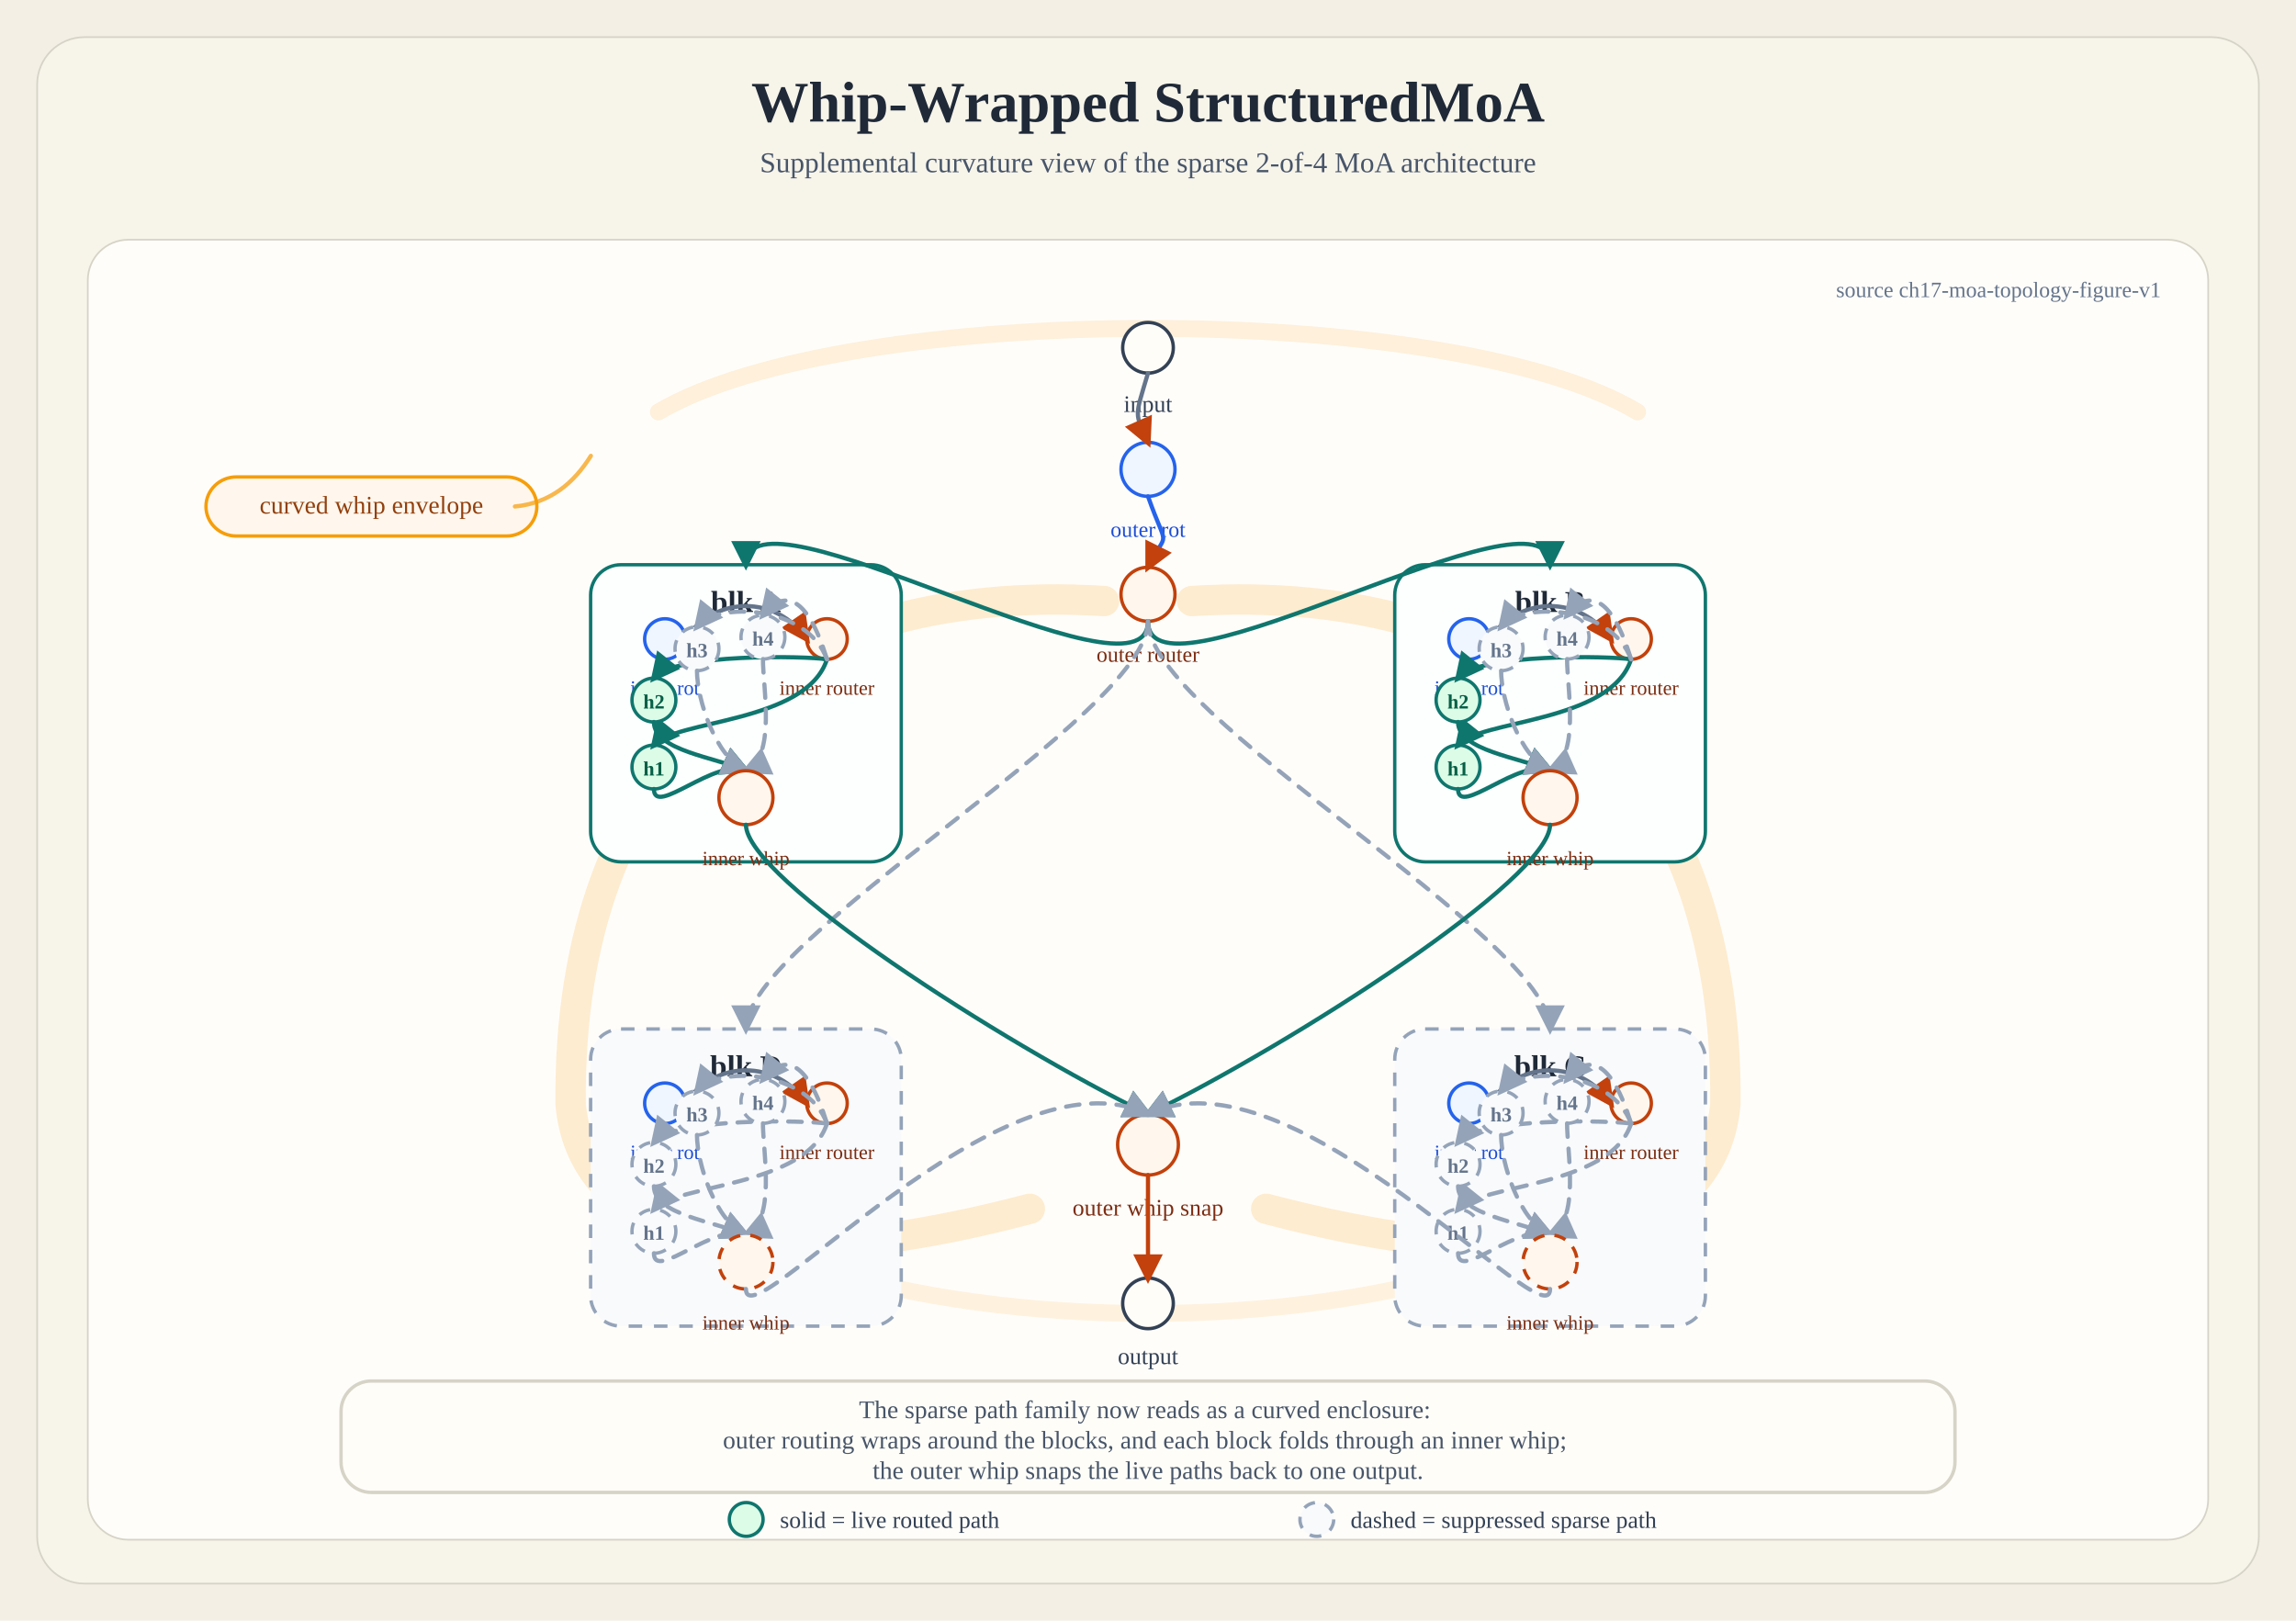
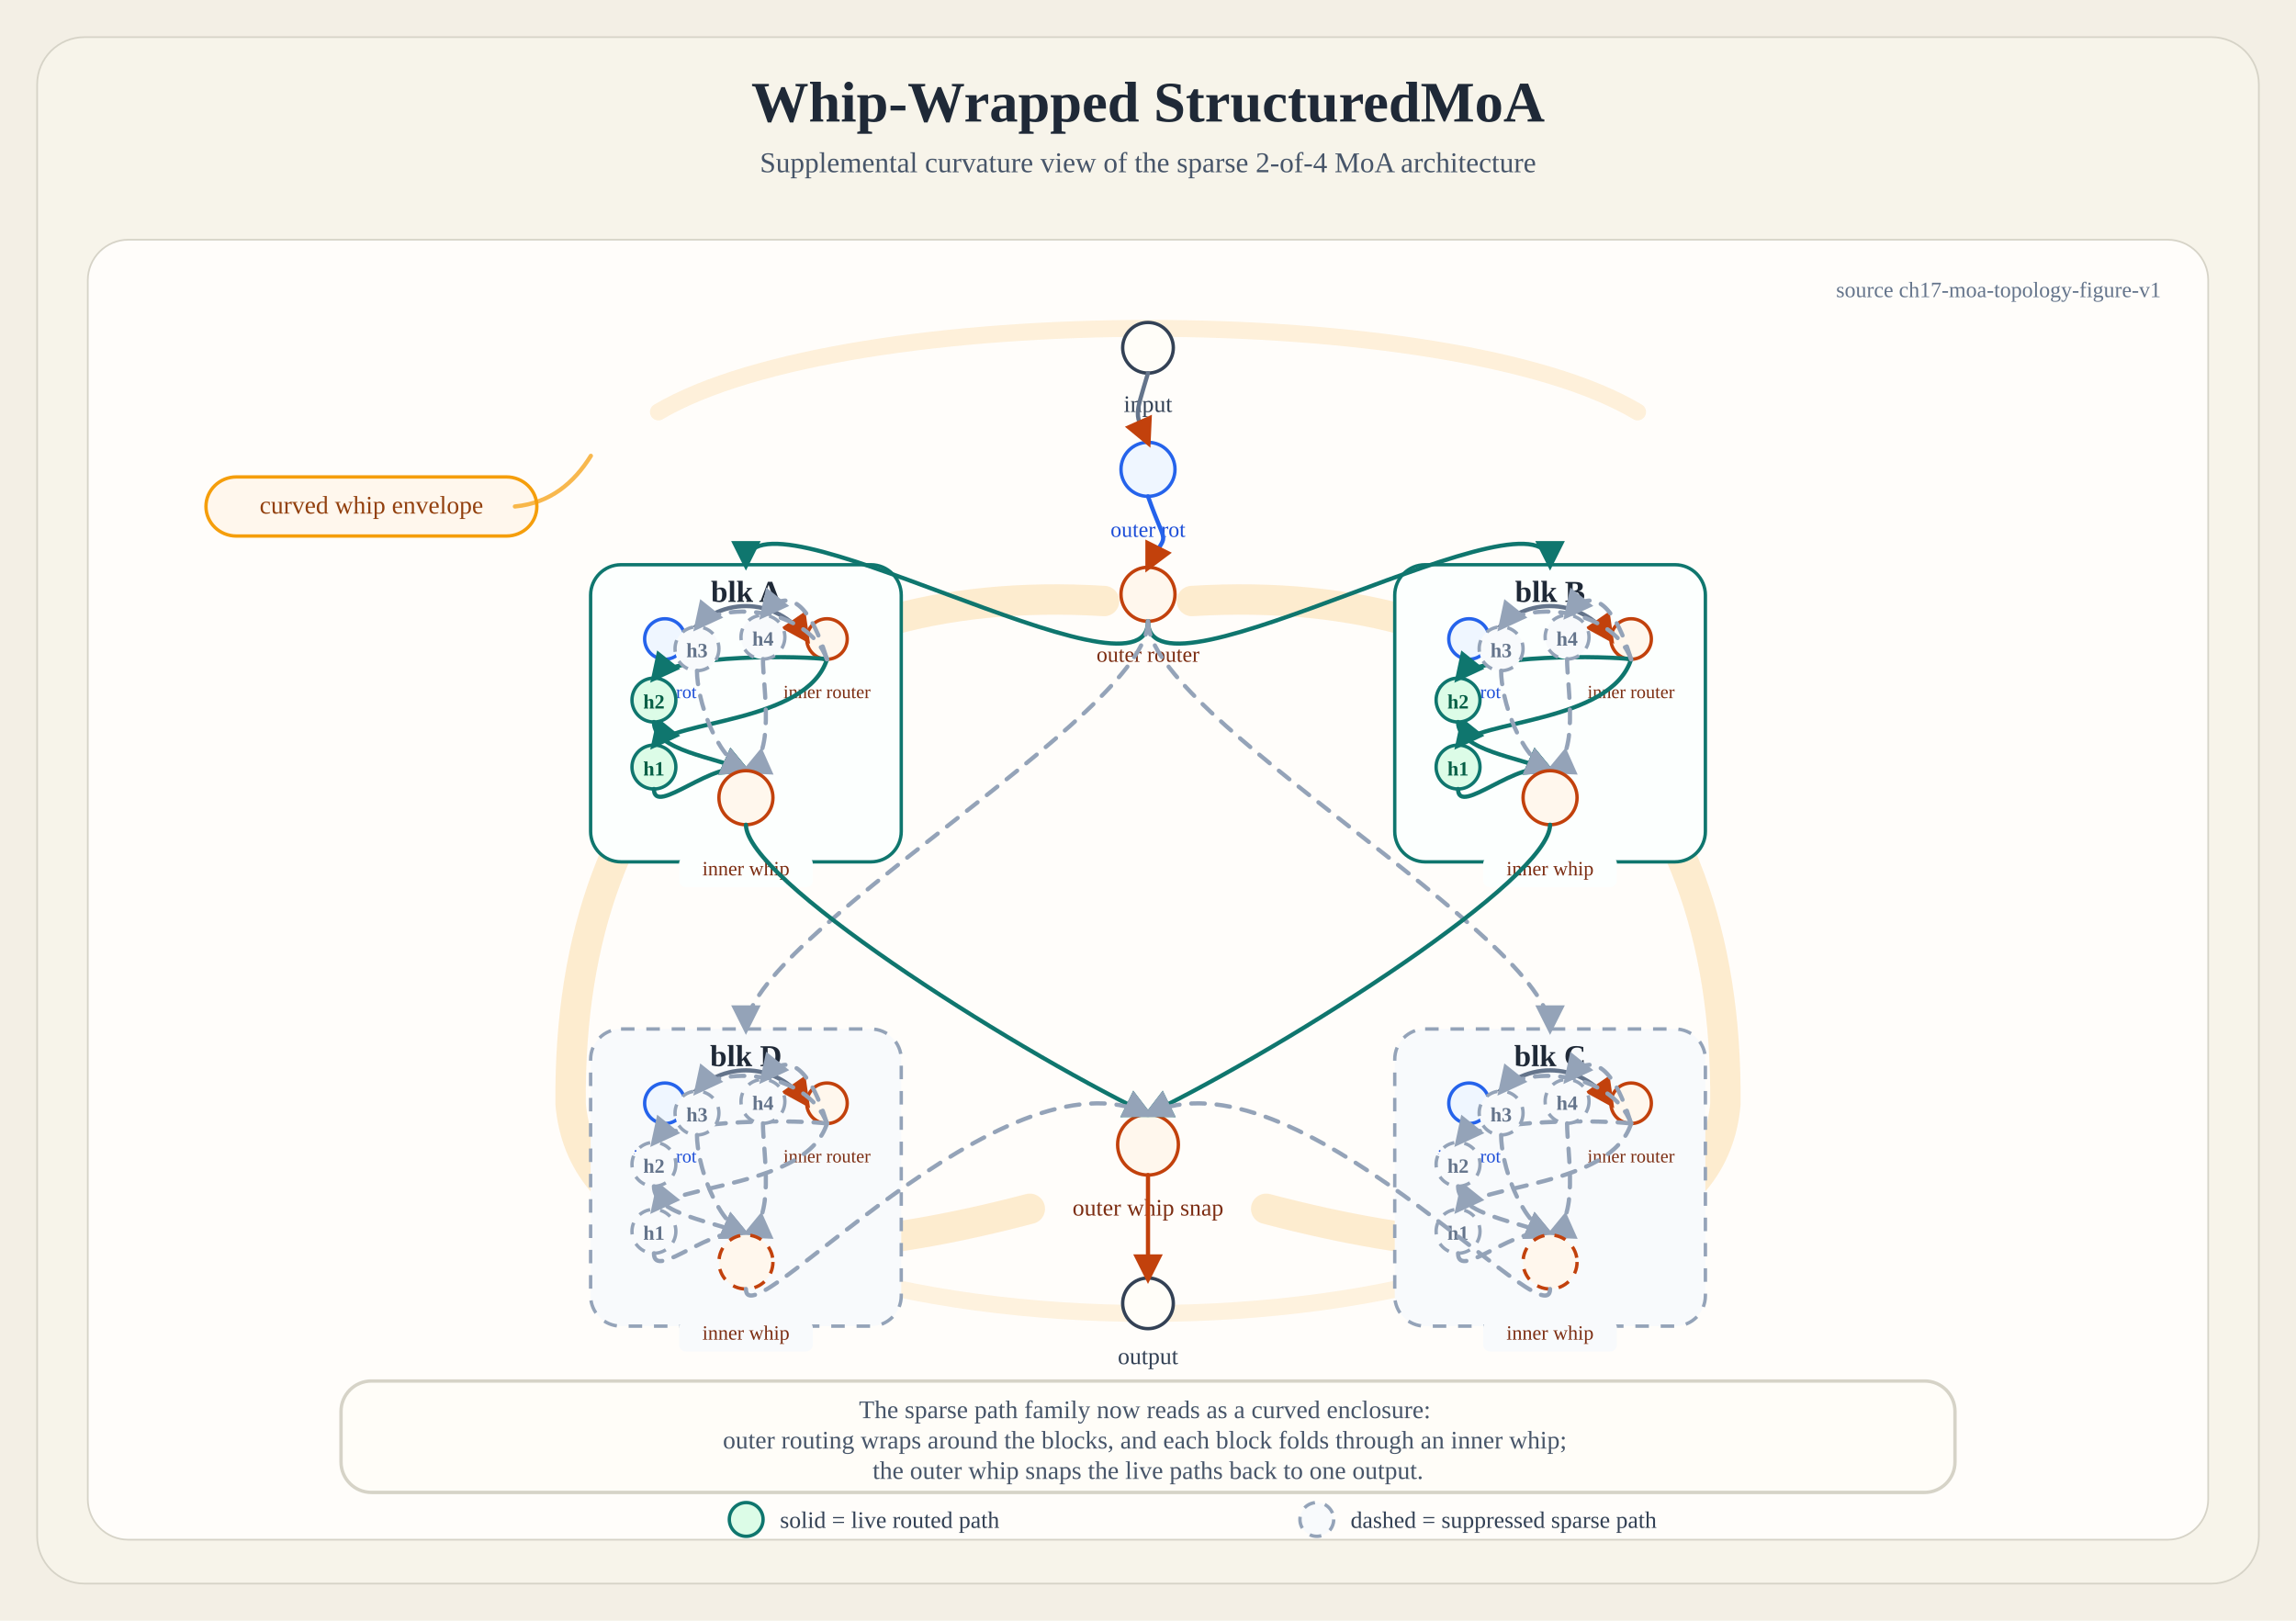
<svg xmlns="http://www.w3.org/2000/svg" width="1360" height="960" viewBox="0 0 1360 960" role="img" aria-labelledby="title desc">
  <defs>
    <marker id="arrow-active" viewBox="0 0 10 10" refX="8" refY="5" markerWidth="7" markerHeight="7" orient="auto-start-reverse">
      <path d="M 0 0 L 10 5 L 0 10 z" fill="#0f766e" />
    </marker>
    <marker id="arrow-suppressed" viewBox="0 0 10 10" refX="8" refY="5" markerWidth="7" markerHeight="7" orient="auto-start-reverse">
      <path d="M 0 0 L 10 5 L 0 10 z" fill="#94a3b8" />
    </marker>
    <marker id="arrow-guide" viewBox="0 0 10 10" refX="8" refY="5" markerWidth="7" markerHeight="7" orient="auto-start-reverse">
      <path d="M 0 0 L 10 5 L 0 10 z" fill="#c2410c" />
    </marker>
  </defs>
  <rect width="1360" height="960" fill="#f3efe5" />
  <rect x="22" y="22" width="1316" height="916" rx="28" fill="#f7f4ea" stroke="#d6d3c7" />
  <rect x="52" y="142" width="1256" height="770" rx="24" fill="#fffdfa" stroke="#d6d3c7" />
  <text x="680" y="72" text-anchor="middle" font-family="Georgia, Times New Roman, serif" font-size="34" font-weight="700" fill="#1f2937">Whip-Wrapped StructuredMoA</text>
  <text x="680" y="102" text-anchor="middle" font-family="Georgia, Times New Roman, serif" font-size="17" font-weight="400" fill="#475569">Supplemental curvature view of the sparse 2-of-4 MoA architecture</text>
  <text x="1280" y="176" text-anchor="end" font-family="Georgia, Times New Roman, serif" font-size="13" font-weight="400" fill="#64748b">source ch17-moa-topology-figure-v1</text>
  <path d="M 654 356 C 458 344 336 452 338 654 C 344 722 420 766 610 716" fill="none" stroke="#f59e0b" stroke-width="18" stroke-linecap="round" stroke-linejoin="round" opacity="0.18" />
  <path d="M 706 356 C 902 344 1024 452 1022 654 C 1016 722 940 766 750 716" fill="none" stroke="#f59e0b" stroke-width="18" stroke-linecap="round" stroke-linejoin="round" opacity="0.18" />
  <path d="M 390 244 C 502 178 860 178 970 244" fill="none" stroke="#f59e0b" stroke-width="10" stroke-linecap="round" stroke-linejoin="round" opacity="0.14" />
  <path d="M 356 670 C 452 814 908 814 1004 670" fill="none" stroke="#f59e0b" stroke-width="10" stroke-linecap="round" stroke-linejoin="round" opacity="0.12" />
  <rect x="122" y="282.5" width="196" height="35" rx="18" ry="18" fill="#fff7ed" stroke="#f59e0b" stroke-width="2" />
  <text x="220" y="304.2" text-anchor="middle" font-family="Georgia, Times New Roman, serif" font-size="15" font-weight="400" fill="#92400e">curved whip envelope</text>
  <path d="M 305 300 C 326 298 340 286 350 270" fill="none" stroke="#f59e0b" stroke-width="2.5" stroke-linecap="round" stroke-linejoin="round" opacity="0.72" />
  <circle cx="680" cy="206" r="15" fill="#fffdf8" stroke="#334155" stroke-width="2" />
  <text x="680" y="244" text-anchor="middle" font-family="Georgia, Times New Roman, serif" font-size="14" font-weight="400" fill="#334155">input</text>
  <circle cx="680" cy="278" r="16" fill="#eff6ff" stroke="#2563eb" stroke-width="2" />
  <text x="680" y="318" text-anchor="middle" font-family="Georgia, Times New Roman, serif" font-size="13" font-weight="400" fill="#1d4ed8">outer rot</text>
  <circle cx="680" cy="352" r="16" fill="#fff7ed" stroke="#c2410c" stroke-width="2" />
+   <rect x="632" y="380" width="96" height="20" fill="#fffdfa" rx="4" ry="4" />
  <text x="680" y="392" text-anchor="middle" font-family="Georgia, Times New Roman, serif" font-size="13" font-weight="400" fill="#7c2d12">outer router</text>
  <path d="M 680 221 C 672 248 672 244 680 262" fill="none" stroke="#64748b" stroke-width="2.5" stroke-linecap="round" stroke-linejoin="round" marker-end="url(#arrow-guide)" />
  <path d="M 680 294 C 692 328 692 312 680 336" fill="none" stroke="#2563eb" stroke-width="2.5" stroke-linecap="round" stroke-linejoin="round" marker-end="url(#arrow-guide)" />
  <rect x="349.843" y="334.5" width="184" height="176" rx="18" ry="18" fill="#fcfffe" stroke="#0f766e" stroke-width="2" />
-   <text x="441.843" y="362.5" text-anchor="middle" font-family="Georgia, Times New Roman, serif" font-size="18" font-weight="700" fill="#1f2937">blk A</text>
+   <text x="441.843" y="356.5" text-anchor="middle" font-family="Georgia, Times New Roman, serif" font-size="18" font-weight="700" fill="#1f2937">blk A</text>
  <circle cx="393.843" cy="378.5" r="12" fill="#eff6ff" stroke="#2563eb" stroke-width="2" />
  <circle cx="489.843" cy="378.5" r="12" fill="#fff7ed" stroke="#c2410c" stroke-width="2" />
-   <text x="393.843" y="411.5" text-anchor="middle" font-family="Georgia, Times New Roman, serif" font-size="12" font-weight="400" fill="#1d4ed8">inner rot</text>
-   <text x="489.843" y="411.5" text-anchor="middle" font-family="Georgia, Times New Roman, serif" font-size="12" font-weight="400" fill="#7c2d12">inner router</text>
+   <text x="393.843" y="413.5" text-anchor="middle" font-family="Georgia, Times New Roman, serif" font-size="11" font-weight="400" fill="#1d4ed8">inner rot</text>
+   <text x="489.843" y="413.5" text-anchor="middle" font-family="Georgia, Times New Roman, serif" font-size="11" font-weight="400" fill="#7c2d12">inner router</text>
  <path d="M 405.843 378.5 C 423.843 352.5 459.843 352.5 477.843 378.5" fill="none" stroke="#64748b" stroke-width="2.5" stroke-linecap="round" stroke-linejoin="round" marker-end="url(#arrow-guide)" />
  <circle cx="387.341" cy="454.337" r="13" fill="#dcfce7" stroke="#0f766e" stroke-width="2" />
  <text x="387.341" y="459.337" text-anchor="middle" font-family="Georgia, Times New Roman, serif" font-size="12" font-weight="700" fill="#065f46">h1</text>
  <path d="M 489.843 390.5 C 477.843 428.337 399.341 426.337 387.341 441.337" fill="none" stroke="#0f766e" stroke-width="2.5" stroke-linecap="round" stroke-linejoin="round" marker-end="url(#arrow-active)" />
  <path d="M 387.341 467.337 C 387.341 484.337 423.843 448.5 441.843 456.5" fill="none" stroke="#0f766e" stroke-width="2.5" stroke-linecap="round" stroke-linejoin="round" marker-end="url(#arrow-active)" />
  <circle cx="387.341" cy="414.663" r="13" fill="#dcfce7" stroke="#0f766e" stroke-width="2" />
  <text x="387.341" y="419.663" text-anchor="middle" font-family="Georgia, Times New Roman, serif" font-size="12" font-weight="700" fill="#065f46">h2</text>
  <path d="M 489.843 390.5 C 477.843 388.663 399.341 386.663 387.341 401.663" fill="none" stroke="#0f766e" stroke-width="2.5" stroke-linecap="round" stroke-linejoin="round" marker-end="url(#arrow-active)" />
  <path d="M 387.341 427.663 C 387.341 444.663 423.843 448.5 441.843 456.5" fill="none" stroke="#0f766e" stroke-width="2.5" stroke-linecap="round" stroke-linejoin="round" marker-end="url(#arrow-active)" />
  <circle cx="412.843" cy="384.271" r="13" fill="#f8fafc" stroke="#94a3b8" stroke-width="2" stroke-dasharray="7 6" />
  <text x="412.843" y="389.271" text-anchor="middle" font-family="Georgia, Times New Roman, serif" font-size="12" font-weight="700" fill="#64748b">h3</text>
  <path d="M 489.843 390.5 C 477.843 358.271 424.843 356.271 412.843 371.271" fill="none" stroke="#94a3b8" stroke-width="2.5" stroke-linecap="round" stroke-linejoin="round" stroke-dasharray="8 7" marker-end="url(#arrow-suppressed)" />
  <path d="M 412.843 397.271 C 412.843 414.271 423.843 448.5 441.843 456.5" fill="none" stroke="#94a3b8" stroke-width="2.5" stroke-linecap="round" stroke-linejoin="round" stroke-dasharray="8 7" marker-end="url(#arrow-suppressed)" />
  <circle cx="451.915" cy="377.381" r="13" fill="#f8fafc" stroke="#94a3b8" stroke-width="2" stroke-dasharray="7 6" />
  <text x="451.915" y="382.381" text-anchor="middle" font-family="Georgia, Times New Roman, serif" font-size="12" font-weight="700" fill="#64748b">h4</text>
  <path d="M 489.843 390.5 C 477.843 351.381 463.915 349.381 451.915 364.381" fill="none" stroke="#94a3b8" stroke-width="2.5" stroke-linecap="round" stroke-linejoin="round" stroke-dasharray="8 7" marker-end="url(#arrow-suppressed)" />
  <path d="M 451.915 390.381 C 451.915 407.381 459.843 448.5 441.843 456.5" fill="none" stroke="#94a3b8" stroke-width="2.5" stroke-linecap="round" stroke-linejoin="round" stroke-dasharray="8 7" marker-end="url(#arrow-suppressed)" />
  <circle cx="441.843" cy="472.5" r="16" fill="#fff7ed" stroke="#c2410c" stroke-width="2" />
-   <text x="441.843" y="512.5" text-anchor="middle" font-family="Georgia, Times New Roman, serif" font-size="12" font-weight="400" fill="#7c2d12">inner whip</text>
+   <rect x="402.243" y="507.5" width="79.2" height="18" fill="#fcfffe" rx="4" ry="4" />
+   <text x="441.843" y="518.5" text-anchor="middle" font-family="Georgia, Times New Roman, serif" font-size="12" font-weight="400" fill="#7c2d12">inner whip</text>
  <path d="M 680 368 C 680 424 441.843 280.5 441.843 334.5" fill="none" stroke="#0f766e" stroke-width="2.5" stroke-linecap="round" stroke-linejoin="round" marker-end="url(#arrow-active)" />
  <rect x="826.157" y="334.5" width="184" height="176" rx="18" ry="18" fill="#fcfffe" stroke="#0f766e" stroke-width="2" />
-   <text x="918.157" y="362.5" text-anchor="middle" font-family="Georgia, Times New Roman, serif" font-size="18" font-weight="700" fill="#1f2937">blk B</text>
+   <text x="918.157" y="356.5" text-anchor="middle" font-family="Georgia, Times New Roman, serif" font-size="18" font-weight="700" fill="#1f2937">blk B</text>
  <circle cx="870.157" cy="378.5" r="12" fill="#eff6ff" stroke="#2563eb" stroke-width="2" />
  <circle cx="966.157" cy="378.5" r="12" fill="#fff7ed" stroke="#c2410c" stroke-width="2" />
-   <text x="870.157" y="411.5" text-anchor="middle" font-family="Georgia, Times New Roman, serif" font-size="12" font-weight="400" fill="#1d4ed8">inner rot</text>
-   <text x="966.157" y="411.5" text-anchor="middle" font-family="Georgia, Times New Roman, serif" font-size="12" font-weight="400" fill="#7c2d12">inner router</text>
+   <text x="870.157" y="413.5" text-anchor="middle" font-family="Georgia, Times New Roman, serif" font-size="11" font-weight="400" fill="#1d4ed8">inner rot</text>
+   <text x="966.157" y="413.5" text-anchor="middle" font-family="Georgia, Times New Roman, serif" font-size="11" font-weight="400" fill="#7c2d12">inner router</text>
  <path d="M 882.157 378.5 C 900.157 352.5 936.157 352.5 954.157 378.5" fill="none" stroke="#64748b" stroke-width="2.5" stroke-linecap="round" stroke-linejoin="round" marker-end="url(#arrow-guide)" />
  <circle cx="863.655" cy="454.337" r="13" fill="#dcfce7" stroke="#0f766e" stroke-width="2" />
  <text x="863.655" y="459.337" text-anchor="middle" font-family="Georgia, Times New Roman, serif" font-size="12" font-weight="700" fill="#065f46">h1</text>
  <path d="M 966.157 390.5 C 954.157 428.337 875.655 426.337 863.655 441.337" fill="none" stroke="#0f766e" stroke-width="2.5" stroke-linecap="round" stroke-linejoin="round" marker-end="url(#arrow-active)" />
  <path d="M 863.655 467.337 C 863.655 484.337 900.157 448.5 918.157 456.5" fill="none" stroke="#0f766e" stroke-width="2.5" stroke-linecap="round" stroke-linejoin="round" marker-end="url(#arrow-active)" />
  <circle cx="863.655" cy="414.663" r="13" fill="#dcfce7" stroke="#0f766e" stroke-width="2" />
  <text x="863.655" y="419.663" text-anchor="middle" font-family="Georgia, Times New Roman, serif" font-size="12" font-weight="700" fill="#065f46">h2</text>
  <path d="M 966.157 390.5 C 954.157 388.663 875.655 386.663 863.655 401.663" fill="none" stroke="#0f766e" stroke-width="2.5" stroke-linecap="round" stroke-linejoin="round" marker-end="url(#arrow-active)" />
  <path d="M 863.655 427.663 C 863.655 444.663 900.157 448.5 918.157 456.5" fill="none" stroke="#0f766e" stroke-width="2.5" stroke-linecap="round" stroke-linejoin="round" marker-end="url(#arrow-active)" />
  <circle cx="889.157" cy="384.271" r="13" fill="#f8fafc" stroke="#94a3b8" stroke-width="2" stroke-dasharray="7 6" />
  <text x="889.157" y="389.271" text-anchor="middle" font-family="Georgia, Times New Roman, serif" font-size="12" font-weight="700" fill="#64748b">h3</text>
  <path d="M 966.157 390.5 C 954.157 358.271 901.157 356.271 889.157 371.271" fill="none" stroke="#94a3b8" stroke-width="2.5" stroke-linecap="round" stroke-linejoin="round" stroke-dasharray="8 7" marker-end="url(#arrow-suppressed)" />
  <path d="M 889.157 397.271 C 889.157 414.271 900.157 448.5 918.157 456.5" fill="none" stroke="#94a3b8" stroke-width="2.5" stroke-linecap="round" stroke-linejoin="round" stroke-dasharray="8 7" marker-end="url(#arrow-suppressed)" />
  <circle cx="928.229" cy="377.381" r="13" fill="#f8fafc" stroke="#94a3b8" stroke-width="2" stroke-dasharray="7 6" />
  <text x="928.229" y="382.381" text-anchor="middle" font-family="Georgia, Times New Roman, serif" font-size="12" font-weight="700" fill="#64748b">h4</text>
  <path d="M 966.157 390.5 C 954.157 351.381 940.229 349.381 928.229 364.381" fill="none" stroke="#94a3b8" stroke-width="2.5" stroke-linecap="round" stroke-linejoin="round" stroke-dasharray="8 7" marker-end="url(#arrow-suppressed)" />
  <path d="M 928.229 390.381 C 928.229 407.381 936.157 448.5 918.157 456.5" fill="none" stroke="#94a3b8" stroke-width="2.5" stroke-linecap="round" stroke-linejoin="round" stroke-dasharray="8 7" marker-end="url(#arrow-suppressed)" />
  <circle cx="918.157" cy="472.5" r="16" fill="#fff7ed" stroke="#c2410c" stroke-width="2" />
-   <text x="918.157" y="512.5" text-anchor="middle" font-family="Georgia, Times New Roman, serif" font-size="12" font-weight="400" fill="#7c2d12">inner whip</text>
+   <rect x="878.557" y="507.5" width="79.2" height="18" fill="#fcfffe" rx="4" ry="4" />
+   <text x="918.157" y="518.5" text-anchor="middle" font-family="Georgia, Times New Roman, serif" font-size="12" font-weight="400" fill="#7c2d12">inner whip</text>
  <path d="M 680 368 C 680 424 918.157 280.5 918.157 334.5" fill="none" stroke="#0f766e" stroke-width="2.5" stroke-linecap="round" stroke-linejoin="round" marker-end="url(#arrow-active)" />
  <rect x="826.157" y="609.5" width="184" height="176" rx="18" ry="18" fill="#f8fafc" stroke="#94a3b8" stroke-width="2" stroke-dasharray="8 7" />
-   <text x="918.157" y="637.5" text-anchor="middle" font-family="Georgia, Times New Roman, serif" font-size="18" font-weight="700" fill="#1f2937">blk C</text>
+   <text x="918.157" y="631.5" text-anchor="middle" font-family="Georgia, Times New Roman, serif" font-size="18" font-weight="700" fill="#1f2937">blk C</text>
  <circle cx="870.157" cy="653.5" r="12" fill="#eff6ff" stroke="#2563eb" stroke-width="2" />
  <circle cx="966.157" cy="653.5" r="12" fill="#fff7ed" stroke="#c2410c" stroke-width="2" />
-   <text x="870.157" y="686.5" text-anchor="middle" font-family="Georgia, Times New Roman, serif" font-size="12" font-weight="400" fill="#1d4ed8">inner rot</text>
-   <text x="966.157" y="686.5" text-anchor="middle" font-family="Georgia, Times New Roman, serif" font-size="12" font-weight="400" fill="#7c2d12">inner router</text>
+   <text x="870.157" y="688.5" text-anchor="middle" font-family="Georgia, Times New Roman, serif" font-size="11" font-weight="400" fill="#1d4ed8">inner rot</text>
+   <text x="966.157" y="688.5" text-anchor="middle" font-family="Georgia, Times New Roman, serif" font-size="11" font-weight="400" fill="#7c2d12">inner router</text>
  <path d="M 882.157 653.5 C 900.157 627.5 936.157 627.5 954.157 653.5" fill="none" stroke="#64748b" stroke-width="2.5" stroke-linecap="round" stroke-linejoin="round" marker-end="url(#arrow-guide)" />
  <circle cx="863.655" cy="729.337" r="13" fill="#f8fafc" stroke="#94a3b8" stroke-width="2" stroke-dasharray="7 6" />
  <text x="863.655" y="734.337" text-anchor="middle" font-family="Georgia, Times New Roman, serif" font-size="12" font-weight="700" fill="#64748b">h1</text>
  <path d="M 966.157 665.5 C 954.157 703.337 875.655 701.337 863.655 716.337" fill="none" stroke="#94a3b8" stroke-width="2.5" stroke-linecap="round" stroke-linejoin="round" stroke-dasharray="8 7" marker-end="url(#arrow-suppressed)" />
  <path d="M 863.655 742.337 C 863.655 759.337 900.157 723.5 918.157 731.5" fill="none" stroke="#94a3b8" stroke-width="2.5" stroke-linecap="round" stroke-linejoin="round" stroke-dasharray="8 7" marker-end="url(#arrow-suppressed)" />
  <circle cx="863.655" cy="689.663" r="13" fill="#f8fafc" stroke="#94a3b8" stroke-width="2" stroke-dasharray="7 6" />
  <text x="863.655" y="694.663" text-anchor="middle" font-family="Georgia, Times New Roman, serif" font-size="12" font-weight="700" fill="#64748b">h2</text>
  <path d="M 966.157 665.5 C 954.157 663.663 875.655 661.663 863.655 676.663" fill="none" stroke="#94a3b8" stroke-width="2.5" stroke-linecap="round" stroke-linejoin="round" stroke-dasharray="8 7" marker-end="url(#arrow-suppressed)" />
  <path d="M 863.655 702.663 C 863.655 719.663 900.157 723.5 918.157 731.5" fill="none" stroke="#94a3b8" stroke-width="2.5" stroke-linecap="round" stroke-linejoin="round" stroke-dasharray="8 7" marker-end="url(#arrow-suppressed)" />
  <circle cx="889.157" cy="659.271" r="13" fill="#f8fafc" stroke="#94a3b8" stroke-width="2" stroke-dasharray="7 6" />
  <text x="889.157" y="664.271" text-anchor="middle" font-family="Georgia, Times New Roman, serif" font-size="12" font-weight="700" fill="#64748b">h3</text>
  <path d="M 966.157 665.5 C 954.157 633.271 901.157 631.271 889.157 646.271" fill="none" stroke="#94a3b8" stroke-width="2.5" stroke-linecap="round" stroke-linejoin="round" stroke-dasharray="8 7" marker-end="url(#arrow-suppressed)" />
  <path d="M 889.157 672.271 C 889.157 689.271 900.157 723.5 918.157 731.5" fill="none" stroke="#94a3b8" stroke-width="2.5" stroke-linecap="round" stroke-linejoin="round" stroke-dasharray="8 7" marker-end="url(#arrow-suppressed)" />
  <circle cx="928.229" cy="652.381" r="13" fill="#f8fafc" stroke="#94a3b8" stroke-width="2" stroke-dasharray="7 6" />
  <text x="928.229" y="657.381" text-anchor="middle" font-family="Georgia, Times New Roman, serif" font-size="12" font-weight="700" fill="#64748b">h4</text>
  <path d="M 966.157 665.5 C 954.157 626.381 940.229 624.381 928.229 639.381" fill="none" stroke="#94a3b8" stroke-width="2.5" stroke-linecap="round" stroke-linejoin="round" stroke-dasharray="8 7" marker-end="url(#arrow-suppressed)" />
  <path d="M 928.229 665.381 C 928.229 682.381 936.157 723.5 918.157 731.5" fill="none" stroke="#94a3b8" stroke-width="2.5" stroke-linecap="round" stroke-linejoin="round" stroke-dasharray="8 7" marker-end="url(#arrow-suppressed)" />
  <circle cx="918.157" cy="747.5" r="16" fill="#fff7ed" stroke="#c2410c" stroke-width="2" stroke-dasharray="7 6" />
-   <text x="918.157" y="787.5" text-anchor="middle" font-family="Georgia, Times New Roman, serif" font-size="12" font-weight="400" fill="#7c2d12">inner whip</text>
+   <rect x="878.557" y="782.5" width="79.2" height="18" fill="#f8fafc" rx="4" ry="4" />
+   <text x="918.157" y="793.5" text-anchor="middle" font-family="Georgia, Times New Roman, serif" font-size="12" font-weight="400" fill="#7c2d12">inner whip</text>
  <path d="M 680 368 C 680 424 918.157 555.5 918.157 609.5" fill="none" stroke="#94a3b8" stroke-width="2.5" stroke-linecap="round" stroke-linejoin="round" stroke-dasharray="8 7" marker-end="url(#arrow-suppressed)" />
  <rect x="349.843" y="609.5" width="184" height="176" rx="18" ry="18" fill="#f8fafc" stroke="#94a3b8" stroke-width="2" stroke-dasharray="8 7" />
-   <text x="441.843" y="637.5" text-anchor="middle" font-family="Georgia, Times New Roman, serif" font-size="18" font-weight="700" fill="#1f2937">blk D</text>
+   <text x="441.843" y="631.5" text-anchor="middle" font-family="Georgia, Times New Roman, serif" font-size="18" font-weight="700" fill="#1f2937">blk D</text>
  <circle cx="393.843" cy="653.5" r="12" fill="#eff6ff" stroke="#2563eb" stroke-width="2" />
  <circle cx="489.843" cy="653.5" r="12" fill="#fff7ed" stroke="#c2410c" stroke-width="2" />
-   <text x="393.843" y="686.5" text-anchor="middle" font-family="Georgia, Times New Roman, serif" font-size="12" font-weight="400" fill="#1d4ed8">inner rot</text>
-   <text x="489.843" y="686.5" text-anchor="middle" font-family="Georgia, Times New Roman, serif" font-size="12" font-weight="400" fill="#7c2d12">inner router</text>
+   <text x="393.843" y="688.5" text-anchor="middle" font-family="Georgia, Times New Roman, serif" font-size="11" font-weight="400" fill="#1d4ed8">inner rot</text>
+   <text x="489.843" y="688.5" text-anchor="middle" font-family="Georgia, Times New Roman, serif" font-size="11" font-weight="400" fill="#7c2d12">inner router</text>
  <path d="M 405.843 653.5 C 423.843 627.5 459.843 627.5 477.843 653.5" fill="none" stroke="#64748b" stroke-width="2.5" stroke-linecap="round" stroke-linejoin="round" marker-end="url(#arrow-guide)" />
  <circle cx="387.341" cy="729.337" r="13" fill="#f8fafc" stroke="#94a3b8" stroke-width="2" stroke-dasharray="7 6" />
  <text x="387.341" y="734.337" text-anchor="middle" font-family="Georgia, Times New Roman, serif" font-size="12" font-weight="700" fill="#64748b">h1</text>
  <path d="M 489.843 665.5 C 477.843 703.337 399.341 701.337 387.341 716.337" fill="none" stroke="#94a3b8" stroke-width="2.5" stroke-linecap="round" stroke-linejoin="round" stroke-dasharray="8 7" marker-end="url(#arrow-suppressed)" />
  <path d="M 387.341 742.337 C 387.341 759.337 423.843 723.5 441.843 731.5" fill="none" stroke="#94a3b8" stroke-width="2.5" stroke-linecap="round" stroke-linejoin="round" stroke-dasharray="8 7" marker-end="url(#arrow-suppressed)" />
  <circle cx="387.341" cy="689.663" r="13" fill="#f8fafc" stroke="#94a3b8" stroke-width="2" stroke-dasharray="7 6" />
  <text x="387.341" y="694.663" text-anchor="middle" font-family="Georgia, Times New Roman, serif" font-size="12" font-weight="700" fill="#64748b">h2</text>
  <path d="M 489.843 665.5 C 477.843 663.663 399.341 661.663 387.341 676.663" fill="none" stroke="#94a3b8" stroke-width="2.5" stroke-linecap="round" stroke-linejoin="round" stroke-dasharray="8 7" marker-end="url(#arrow-suppressed)" />
  <path d="M 387.341 702.663 C 387.341 719.663 423.843 723.5 441.843 731.5" fill="none" stroke="#94a3b8" stroke-width="2.5" stroke-linecap="round" stroke-linejoin="round" stroke-dasharray="8 7" marker-end="url(#arrow-suppressed)" />
  <circle cx="412.843" cy="659.271" r="13" fill="#f8fafc" stroke="#94a3b8" stroke-width="2" stroke-dasharray="7 6" />
  <text x="412.843" y="664.271" text-anchor="middle" font-family="Georgia, Times New Roman, serif" font-size="12" font-weight="700" fill="#64748b">h3</text>
  <path d="M 489.843 665.5 C 477.843 633.271 424.843 631.271 412.843 646.271" fill="none" stroke="#94a3b8" stroke-width="2.5" stroke-linecap="round" stroke-linejoin="round" stroke-dasharray="8 7" marker-end="url(#arrow-suppressed)" />
  <path d="M 412.843 672.271 C 412.843 689.271 423.843 723.5 441.843 731.5" fill="none" stroke="#94a3b8" stroke-width="2.5" stroke-linecap="round" stroke-linejoin="round" stroke-dasharray="8 7" marker-end="url(#arrow-suppressed)" />
  <circle cx="451.915" cy="652.381" r="13" fill="#f8fafc" stroke="#94a3b8" stroke-width="2" stroke-dasharray="7 6" />
  <text x="451.915" y="657.381" text-anchor="middle" font-family="Georgia, Times New Roman, serif" font-size="12" font-weight="700" fill="#64748b">h4</text>
  <path d="M 489.843 665.5 C 477.843 626.381 463.915 624.381 451.915 639.381" fill="none" stroke="#94a3b8" stroke-width="2.5" stroke-linecap="round" stroke-linejoin="round" stroke-dasharray="8 7" marker-end="url(#arrow-suppressed)" />
  <path d="M 451.915 665.381 C 451.915 682.381 459.843 723.5 441.843 731.5" fill="none" stroke="#94a3b8" stroke-width="2.5" stroke-linecap="round" stroke-linejoin="round" stroke-dasharray="8 7" marker-end="url(#arrow-suppressed)" />
  <circle cx="441.843" cy="747.5" r="16" fill="#fff7ed" stroke="#c2410c" stroke-width="2" stroke-dasharray="7 6" />
-   <text x="441.843" y="787.5" text-anchor="middle" font-family="Georgia, Times New Roman, serif" font-size="12" font-weight="400" fill="#7c2d12">inner whip</text>
+   <rect x="402.243" y="782.5" width="79.2" height="18" fill="#f8fafc" rx="4" ry="4" />
+   <text x="441.843" y="793.5" text-anchor="middle" font-family="Georgia, Times New Roman, serif" font-size="12" font-weight="400" fill="#7c2d12">inner whip</text>
  <path d="M 680 368 C 680 424 441.843 555.5 441.843 609.5" fill="none" stroke="#94a3b8" stroke-width="2.5" stroke-linecap="round" stroke-linejoin="round" stroke-dasharray="8 7" marker-end="url(#arrow-suppressed)" />
  <circle cx="680" cy="678" r="18" fill="#fff7ed" stroke="#c2410c" stroke-width="2" />
  <text x="680" y="720" text-anchor="middle" font-family="Georgia, Times New Roman, serif" font-size="14" font-weight="400" fill="#7c2d12">outer whip snap</text>
  <path d="M 441.843 488.5 C 441.843 520.5 594 618 680 660" fill="none" stroke="#0f766e" stroke-width="2.5" stroke-linecap="round" stroke-linejoin="round" marker-end="url(#arrow-active)" />
  <path d="M 918.157 488.5 C 918.157 520.5 766 618 680 660" fill="none" stroke="#0f766e" stroke-width="2.5" stroke-linecap="round" stroke-linejoin="round" marker-end="url(#arrow-active)" />
  <path d="M 918.157 763.5 C 918.157 795.5 766 618 680 660" fill="none" stroke="#94a3b8" stroke-width="2.5" stroke-linecap="round" stroke-linejoin="round" stroke-dasharray="8 7" marker-end="url(#arrow-suppressed)" />
  <path d="M 441.843 763.5 C 441.843 795.5 594 618 680 660" fill="none" stroke="#94a3b8" stroke-width="2.5" stroke-linecap="round" stroke-linejoin="round" stroke-dasharray="8 7" marker-end="url(#arrow-suppressed)" />
  <circle cx="680" cy="772" r="15" fill="#fffdf8" stroke="#334155" stroke-width="2" />
  <text x="680" y="808" text-anchor="middle" font-family="Georgia, Times New Roman, serif" font-size="14" font-weight="400" fill="#334155">output</text>
  <path d="M 680 696 C 680 730 680 716 680 757" fill="none" stroke="#c2410c" stroke-width="2.5" stroke-linecap="round" stroke-linejoin="round" marker-end="url(#arrow-guide)" />
  <rect x="202" y="818" width="956" height="66" rx="18" ry="18" fill="#fffdf8" stroke="#d6d3c7" stroke-width="2" />
  <text x="680" y="840" text-anchor="middle" font-family="Georgia, Times New Roman, serif" font-size="15" font-weight="400" fill="#475569">
    <tspan x="680" dy="0">The sparse path family now reads as a curved enclosure:</tspan>
    <tspan x="680" dy="18">outer routing wraps around the blocks, and each block folds through an inner whip;</tspan>
    <tspan x="680" dy="18">the outer whip snaps the live paths back to one output.</tspan>
  </text>
  <circle cx="442" cy="900" r="10" fill="#dcfce7" stroke="#0f766e" stroke-width="2" />
  <text x="462" y="905" text-anchor="start" font-family="Georgia, Times New Roman, serif" font-size="14" font-weight="400" fill="#334155">solid = live routed path</text>
  <circle cx="780" cy="900" r="10" fill="#f8fafc" stroke="#94a3b8" stroke-width="2" stroke-dasharray="7 6" />
  <text x="800" y="905" text-anchor="start" font-family="Georgia, Times New Roman, serif" font-size="14" font-weight="400" fill="#334155">dashed = suppressed sparse path</text>
</svg>
